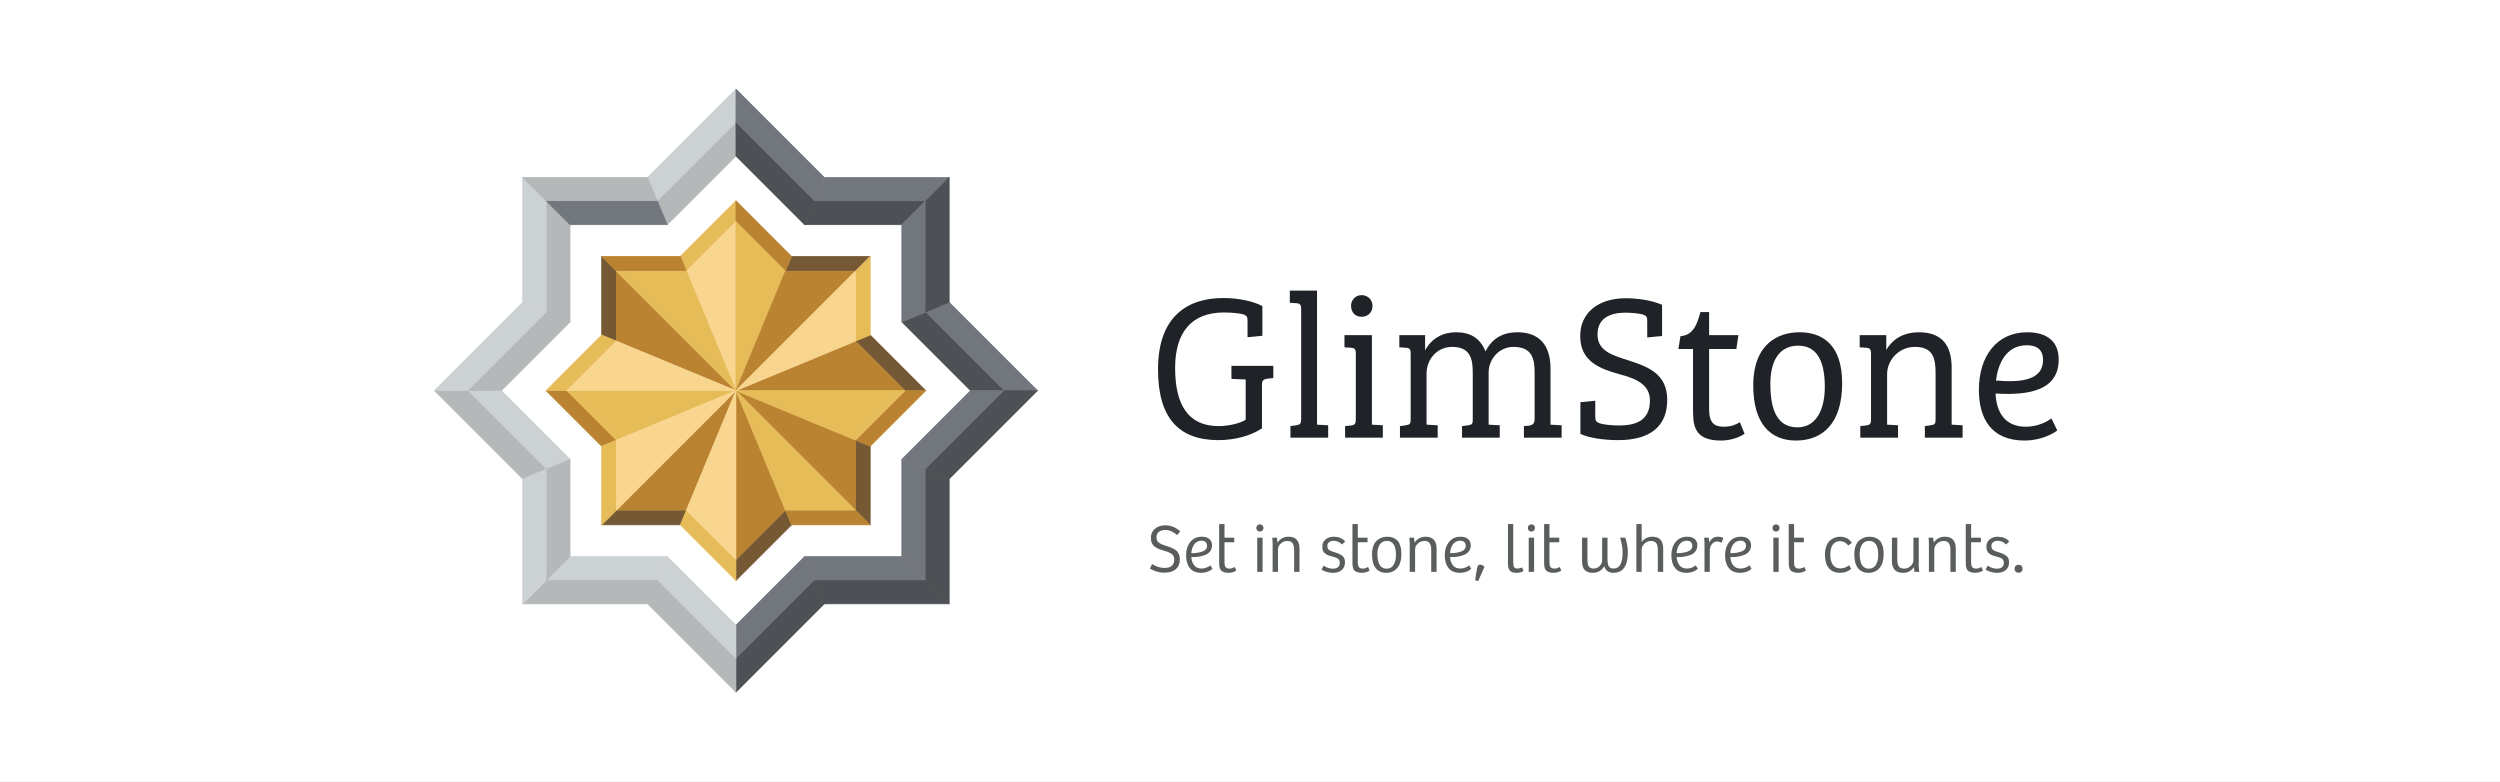
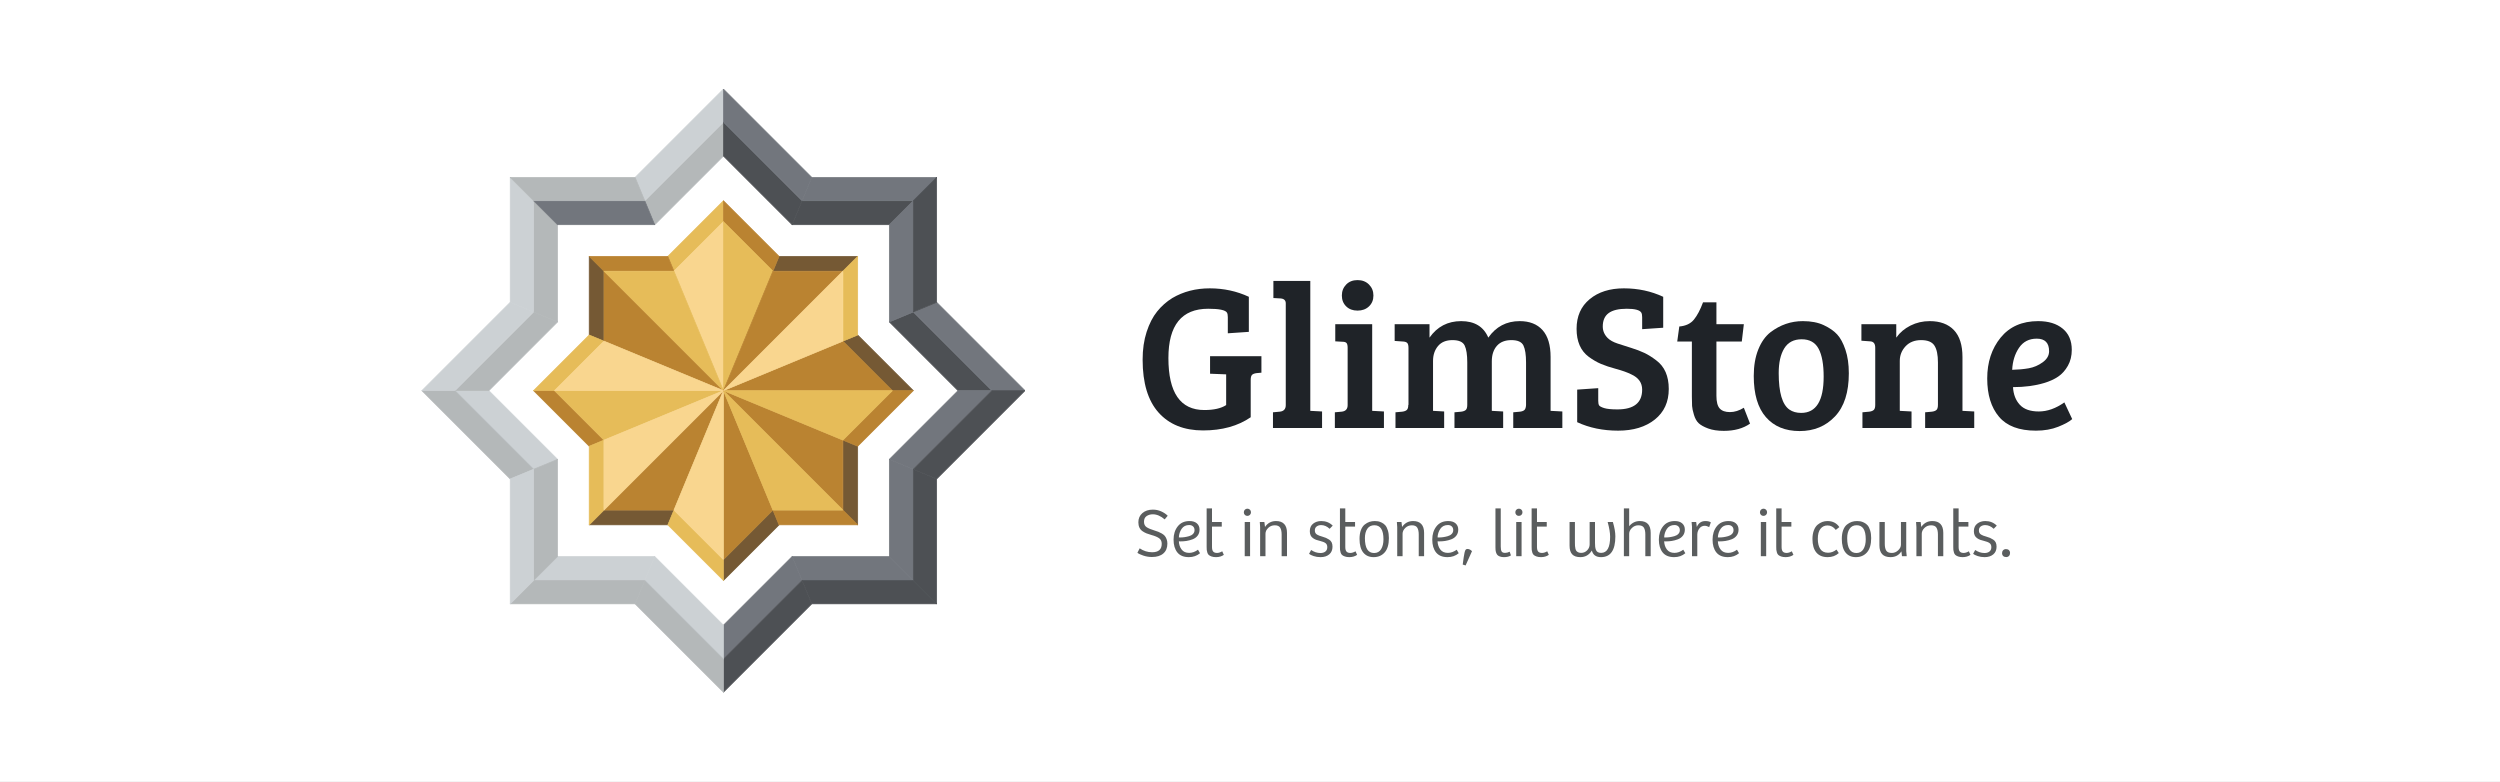
<svg xmlns="http://www.w3.org/2000/svg" width="1600" height="500" viewBox="0 0 1600 500">
  <rect width="1600" height="500" fill="#ffffff" />
-   <svg x="278.0" y="57.0" width="386" height="386" viewBox="0 0 893.33 893.33">
+   <svg x="270.0" y="57.0" width="386" height="386" viewBox="0 0 893.33 893.33">
    <defs>
      <style>
      .cls-1 {
        fill: #b4b8b9; stroke: #b4b8b9; stroke-width: 1px; stroke-linejoin: round;
      }

      .cls-2 {
        fill: #f9d68f; stroke: #f9d68f; stroke-width: 1px; stroke-linejoin: round;
      }

      .cls-3 {
        fill: #4d5054; stroke: #4d5054; stroke-width: 1px; stroke-linejoin: round;
      }

      .cls-4 {
        fill: #72767d; stroke: #72767d; stroke-width: 1px; stroke-linejoin: round;
      }

      .cls-5 {
        fill: #ccd1d4; stroke: #ccd1d4; stroke-width: 1px; stroke-linejoin: round;
      }

      .cls-6 {
        fill: #e6bc59; stroke: #e6bc59; stroke-width: 1px; stroke-linejoin: round;
      }

      .cls-7 {
        fill: #ba8331; stroke: #ba8331; stroke-width: 1px; stroke-linejoin: round;
      }

      .cls-8 {
        fill: #755934; stroke: #755934; stroke-width: 1px; stroke-linejoin: round;
      }
    </style>
    </defs>
    <g id="logo_glimstone_v2">
      <g>
        <polygon class="cls-4" points="563.16 727.9 553.03 738.04 446.67 844.4 446.67 794.14 548.44 692.37 563.16 727.9" />
        <polygon class="cls-5" points="200.96 548.44 165.43 563.16 155.29 553.03 48.94 446.67 99.19 446.67 200.96 548.44" />
        <polygon class="cls-3" points="844.4 446.67 794.14 446.67 692.37 344.89 727.9 330.17 738.04 340.3 844.4 446.67" />
        <polygon class="cls-1" points="446.67 48.94 446.67 99.19 344.89 200.96 330.17 165.43 340.3 155.29 446.67 48.94" />
        <polygon class="cls-3" points="577.49 762.51 446.67 893.33 446.67 844.4 553.03 738.04 563.16 727.9 577.49 762.51" />
        <polygon class="cls-1" points="165.43 563.16 130.83 577.49 0 446.67 48.94 446.67 155.29 553.03 165.43 563.16" />
        <polygon class="cls-4" points="893.33 446.67 844.4 446.67 738.04 340.3 727.9 330.17 762.51 315.84 893.33 446.67" />
        <polygon class="cls-5" points="446.67 0 446.67 48.94 340.3 155.29 330.17 165.43 315.84 130.83 446.67 0" />
        <polygon class="cls-5" points="344.89 692.37 330.17 727.9 165.43 727.9 200.96 692.37 344.89 692.37" />
        <polygon class="cls-4" points="727.9 563.16 727.9 727.9 692.37 692.37 692.37 548.44 727.9 563.16" />
        <polygon class="cls-3" points="727.9 165.43 692.37 200.96 548.44 200.96 563.16 165.43 727.9 165.43" />
        <polygon class="cls-1" points="200.96 200.96 200.96 344.89 165.43 330.17 165.43 165.43 200.96 200.96" />
        <polygon class="cls-1" points="330.17 727.9 315.84 762.51 130.83 762.51 165.43 727.9 330.17 727.9" />
        <polygon class="cls-3" points="762.51 577.49 762.51 762.51 727.9 727.9 727.9 563.16 762.51 577.49" />
        <polygon class="cls-4" points="762.51 130.83 727.9 165.43 563.16 165.43 577.49 130.83 762.51 130.83" />
        <polygon class="cls-5" points="165.43 165.43 165.43 330.17 130.83 315.84 130.83 130.83 165.43 165.43" />
        <polygon class="cls-4" points="727.9 727.9 563.16 727.9 548.44 692.37 692.37 692.37 727.9 727.9" />
        <polygon class="cls-1" points="200.96 548.44 200.96 692.37 165.43 727.9 165.43 563.16 200.96 548.44" />
        <polygon class="cls-4" points="727.9 165.43 727.9 330.17 692.37 344.89 692.37 200.96 727.9 165.43" />
        <polygon class="cls-4" points="344.89 200.96 200.96 200.96 165.43 165.43 330.17 165.43 344.89 200.96" />
        <polygon class="cls-3" points="762.51 762.51 577.49 762.51 563.16 727.9 727.9 727.9 762.51 762.51" />
        <polygon class="cls-5" points="165.43 563.16 165.43 727.9 130.83 762.51 130.83 577.49 165.43 563.16" />
        <polygon class="cls-3" points="762.51 130.83 762.51 315.84 727.9 330.17 727.9 165.43 762.51 130.83" />
        <polygon class="cls-1" points="330.17 165.43 165.43 165.43 130.83 130.83 315.84 130.83 330.17 165.43" />
        <polygon class="cls-5" points="446.67 794.14 446.67 844.4 340.3 738.04 330.17 727.9 344.89 692.37 446.67 794.14" />
        <polygon class="cls-4" points="844.4 446.67 738.04 553.03 727.9 563.16 692.37 548.44 794.14 446.67 844.4 446.67" />
        <polygon class="cls-3" points="563.16 165.43 548.44 200.96 446.67 99.19 446.67 48.94 553.03 155.29 563.16 165.43" />
        <polygon class="cls-1" points="200.96 344.89 99.19 446.67 48.94 446.67 155.29 340.3 165.43 330.17 200.96 344.89" />
        <polygon class="cls-1" points="446.67 844.4 446.67 893.33 315.84 762.51 330.17 727.9 340.3 738.04 446.67 844.4" />
        <polygon class="cls-3" points="893.33 446.67 762.51 577.49 727.9 563.16 738.04 553.03 844.4 446.67 893.33 446.67" />
        <polygon class="cls-4" points="577.49 130.83 563.16 165.43 553.03 155.29 446.67 48.94 446.67 0 577.49 130.83" />
        <polygon class="cls-5" points="165.43 330.17 155.29 340.3 48.94 446.67 0 446.67 130.83 315.84 165.43 330.17" />
      </g>
      <g>
        <polygon class="cls-8" points="623.79 520.04 623.79 623.79 645.54 645.54 645.54 529.04 623.79 520.04" />
        <polygon class="cls-7" points="196.18 446.67 165.43 446.67 247.8 529.03 269.54 520.03 196.18 446.67" />
        <polygon class="cls-6" points="364.3 247.8 373.3 269.54 446.67 196.18 446.67 165.43 364.3 247.8" />
        <polygon class="cls-8" points="247.8 364.29 269.54 373.29 269.54 269.54 247.8 247.8 247.8 364.29" />
        <polygon class="cls-8" points="269.54 623.79 247.8 645.54 364.29 645.54 373.29 623.79 269.54 623.79" />
        <polygon class="cls-8" points="520.03 623.79 446.67 697.16 446.67 727.9 529.03 645.54 520.03 623.79" />
        <polygon class="cls-8" points="645.54 364.3 623.79 373.3 697.16 446.67 727.9 446.67 645.54 364.3" />
        <polygon class="cls-8" points="529.04 247.8 520.04 269.54 623.79 269.54 645.54 247.8 529.04 247.8" />
        <polygon class="cls-7" points="364.3 247.8 247.8 247.8 269.54 269.54 373.3 269.54 364.3 247.8" />
        <polygon class="cls-6" points="247.8 529.03 247.8 645.54 269.54 623.79 269.54 520.03 247.8 529.03" />
        <polygon class="cls-7" points="623.79 623.79 520.03 623.79 529.03 645.54 645.54 645.54 623.79 623.79" />
        <polygon class="cls-7" points="697.16 446.67 623.79 520.03 623.79 520.04 645.54 529.04 645.54 529.03 727.9 446.67 697.16 446.67" />
        <polygon class="cls-6" points="645.54 247.8 623.79 269.54 623.79 373.3 645.54 364.3 645.54 247.8" />
        <polygon class="cls-6" points="373.3 623.79 373.29 623.79 364.29 645.54 364.3 645.54 446.67 727.9 446.67 697.16 373.3 623.79" />
        <polygon class="cls-6" points="247.8 364.29 247.8 364.3 165.43 446.67 196.18 446.67 269.54 373.3 269.54 373.29 247.8 364.29" />
        <polygon class="cls-7" points="529.03 247.8 446.67 165.43 446.67 196.18 520.03 269.54 520.04 269.54 529.04 247.8 529.03 247.8" />
      </g>
      <g>
        <g>
          <polygon class="cls-2" points="446.67 446.67 446.67 196.46 373.38 269.74 446.67 446.67" />
          <polygon class="cls-6" points="446.67 446.67 446.67 196.46 519.95 269.74 446.67 446.67" />
        </g>
        <g>
          <polygon class="cls-7" points="446.67 446.67 269.74 269.74 269.74 373.38 446.67 446.67" />
          <polygon class="cls-6" points="446.67 446.67 269.74 269.74 373.38 269.74 446.67 446.67" />
        </g>
        <g>
          <polygon class="cls-6" points="446.67 446.67 196.46 446.67 269.74 519.95 446.67 446.67" />
          <polygon class="cls-2" points="446.67 446.67 196.46 446.67 269.74 373.38 446.67 446.67" />
        </g>
        <g>
          <polygon class="cls-7" points="446.67 446.67 269.74 623.59 373.38 623.59 446.67 446.67" />
          <polygon class="cls-2" points="446.67 446.67 269.74 623.59 269.74 519.95 446.67 446.67" />
        </g>
        <g>
          <polygon class="cls-7" points="446.67 446.67 446.67 696.87 519.95 623.59 446.67 446.67" />
          <polygon class="cls-2" points="446.67 446.67 446.67 696.87 373.38 623.59 446.67 446.67" />
        </g>
        <g>
          <polygon class="cls-7" points="446.67 446.67 623.59 623.59 623.59 519.95 446.67 446.67" />
          <polygon class="cls-6" points="446.67 446.67 623.59 623.59 519.95 623.59 446.67 446.67" />
        </g>
        <g>
          <polygon class="cls-7" points="446.67 446.67 696.87 446.67 623.59 373.38 446.67 446.67" />
          <polygon class="cls-6" points="446.67 446.67 696.87 446.67 623.59 519.95 446.67 446.67" />
        </g>
        <g>
          <polygon class="cls-7" points="446.67 446.67 623.59 269.74 519.95 269.74 446.67 446.67" />
          <polygon class="cls-2" points="446.67 446.67 623.59 269.74 623.59 373.38 446.67 446.67" />
        </g>
      </g>
    </g>
  </svg>
  <g fill="#1f2328">
-     <g transform="translate(734.00,280.10)">
-       <path d="M49.37-80.12C53.72-80.12 59.40-79.60 61.64-78.94C64.15-78.01 64.42-77.09 64.42-74.58L64.42-64.28L73.92-65.21L73.92-84.22C68.24-87.25 58.87-89.36 48.84-89.36C26-89.36 7.13-77.62 7.13-43.69C7.13-12.94 20.06 1.58 45.80 1.58C55.97 1.58 66.26-1.06 73.66-5.94L73.66-33.92C73.66-36.70 74.71-37.36 77.22-37.75L80.92-38.15L80.92-45.94L54.12-45.94L54.12-37.62L63.23-37.22L63.23-11.48C59.93-9.24 52.40-7.39 45.94-7.39C26.27-7.39 18.08-21.25 18.08-44.62C18.08-66.92 28.12-80.12 49.37-80.12" />
-     </g>
-     <g transform="translate(820.20,280.10)">
-       <path d="M12.54-12.14C12.54-8.84 11.88-8.32 9.37-7.92L5.68-7.39L5.68 0L29.83 0L29.83-7.92L22.70-8.32L22.70-94.12L5.28-94.12L5.28-86.33L9.24-86.06C11.75-85.93 12.54-85.27 12.54-82.24" />
-     </g>
-     <g transform="translate(854.52,280.10)">
-       <path d="M23.50-65.60L5.94-65.60L5.94-57.82L9.90-57.55C12.41-57.42 13.20-56.76 13.20-53.72L13.20-12.14C13.20-8.84 12.67-8.18 10.16-7.79L6.34-7.39L6.34 0L30.49 0L30.49-7.92L23.50-8.32M10.16-84.35C10.16-80.26 12.80-77.35 16.90-77.35C20.99-77.35 23.89-80.26 23.89-84.35C23.89-88.18 20.86-91.21 17.03-91.21C12.94-91.21 10.16-88.18 10.16-84.35" />
-     </g>
-     <g transform="translate(890.29,280.10)">
-       <path d="M21.78-65.60L5.28-65.60L5.28-57.82L9.24-57.55C11.75-57.42 12.54-56.76 12.54-53.72L12.54-11.75C12.54-8.71 11.88-8.32 9.37-7.92L5.68-7.39L5.68 0L29.83 0L29.83-7.92L22.70-8.32L22.70-41.05C22.70-50.03 29.30-58.08 39.07-58.08C50.95-58.08 52.27-50.03 52.27-41.58L52.27-11.62C52.27-8.84 51.88-8.32 49.37-7.92L45.41-7.39L45.41 0L69.56 0L69.56-7.92L62.44-8.32L62.44-41.71C62.44-50.29 69.17-58.08 78.28-58.08C89.89-58.08 91.87-51.08 91.87-41.71L91.87-12.14C91.87-8.84 90.55-8.05 88.04-7.66L85.01-7.39L85.01 0L109.16 0L109.16-7.92L102.04-8.32L102.04-44.22C102.04-59.40 94.64-67.45 80.92-67.45C72.07-67.45 64.81-64.02 60.46-55.18C56.89-64.02 50.42-67.45 41.58-67.45C33.53-67.45 26-63.89 21.78-55.84" />
-     </g>
-     <g transform="translate(1004.07,280.10)">
-       <path d="M31.55 1.58C52.54 1.58 62.96-7.66 62.96-24.16C62.96-40.92 50.56-45.41 38.41-49.37C27.06-52.93 18.35-55.70 18.35-66.13C18.35-77.22 27.59-79.99 36.17-79.99C39.73-79.99 45.41-79.46 47.39-78.80C49.90-77.88 50.16-76.96 50.16-74.45L50.16-64.15L59.66-65.08L59.66-85.01C52.54-88.18 42.90-89.23 36.43-89.23C18.61-89.23 7.26-79.73 7.26-65.08C7.26-48.84 19.54-44.22 32.21-40.66C42.77-37.88 51.88-34.19 51.88-23.76C51.88-10.69 42.50-7.79 32.08-7.79C27.85-7.79 21.91-8.32 19.67-9.24C17.16-10.16 16.90-11.09 16.90-13.60L16.90-23.63L7.39-22.70L7.39-2.38C13.20 0.26 22.44 1.58 31.55 1.58" />
-     </g>
-     <g transform="translate(1071.66,280.10)">
-       <path d="M22.18-56.76L39.60-56.76L40.92-65.60L22.18-65.60L22.18-80.39L16.63-80.39C14.52-72.86 12.28-65.60 3.83-64.94L2.51-56.76L11.88-56.76L11.88-17.95C11.88-8.32 12.28 1.85 29.70 1.85C35.38 1.85 41.05 0.13 44.88-2.51L41.84-9.90C39.60-8.45 36.30-7 31.68-7C25.48-7 22.18-9.37 22.18-18.22" />
-     </g>
-     <g transform="translate(1116.27,280.10)">
-       <path d="M34.06-6.60C19.01-6.60 16.76-22.04 16.76-34.58C16.76-48.31 21.91-58.87 34.58-58.87C47.39-58.87 51.61-47.65 51.61-32.47C51.61-18.74 46.60-6.60 34.06-6.60M5.81-33.26C5.81-9.50 16.37 1.85 33.13 1.85C50.03 1.85 62.70-8.98 62.70-34.72C62.70-64.55 44.48-67.45 35.38-67.45C22.31-67.45 5.81-60.59 5.81-33.26" />
-     </g>
-     <g transform="translate(1184.91,280.10)">
-       <path d="M22.31-65.60L5.28-65.60L5.28-57.82L9.24-57.55C11.75-57.42 12.54-56.76 12.54-53.72L12.54-11.48C12.54-8.84 11.88-8.18 9.37-7.79L5.68-7.39L5.68 0L29.83 0L29.83-7.92L22.84-8.32L22.84-40.79C22.84-49.24 29.96-58.08 40.66-58.08C51.74-58.08 53.86-51.48 53.86-41.58L53.86-11.62C53.86-8.84 53.33-8.32 50.82-7.92L46.99-7.39L46.99 0L71.15 0L71.15-7.92L64.15-8.32L64.15-44.75C64.15-59.93 57.16-67.45 43.16-67.45C34.58-67.45 26.93-64.15 22.31-56.10" />
-     </g>
-     <g transform="translate(1260.68,280.10)">
-       <path d="M56.89-50.03C56.89-61.51 49.50-67.45 36.70-67.45C17.03-67.45 5.81-51.88 5.81-30.62C5.81-12.54 13.46 1.85 35.11 1.85C44.88 1.85 52.80-2.11 55.97-4.62L52.27-12.28C49.76-10.56 44.09-7 35.77-7C21.91-7 16.90-17.16 16.50-28.25C39.34-26.80 56.89-31.02 56.89-50.03M46.86-49.63C46.86-36.96 33.13-35.11 16.76-36.56C17.82-46.20 22.70-59.14 36.43-59.14C42.77-59.14 46.86-56.50 46.86-49.63" />
+     <g transform="translate(726.00,273.90)">
+       <path d="M74.45-30.76L74.45-6.86Q62.17 1.58 43.96 1.58Q25.74 1.58 15.51-9.83Q5.28-21.25 5.28-43.69Q5.28-53.59 7.85-61.51Q10.43-69.43 14.59-74.58Q18.74-79.73 24.29-83.16Q34.85-89.36 48.25-89.36Q61.64-89.36 73.26-83.95L73.26-61.51L59.80-60.59L59.80-70.88Q59.80-72.86 59.27-73.79Q57.82-76.30 47.26-76.30Q21.78-76.30 21.78-44.75Q21.78-11.48 44.75-11.48Q53.86-11.48 58.74-14.65L58.74-34.32L58.61-34.32L48.44-34.72L48.44-45.94L81.31-45.94L81.31-35.38L78.28-35.11Q76.16-34.85 75.31-33.99Q74.45-33.13 74.45-30.76" />
+     </g>
+     <g transform="translate(810.61,273.90)">
+       <path d="M4.36-94.12L27.98-94.12L27.98-10.96L35.51-10.56L35.51 0L4.09 0L4.09-10.03L8.45-10.43Q12.28-10.82 12.28-14.65L12.28-79.73Q12.28-82.63 8.98-82.90L4.36-83.16" />
+     </g>
+     <g transform="translate(849.95,273.90)">
+       <path d="M4.62-66.40L28.25-66.40L28.25-10.96L35.77-10.56L35.77 0L4.36 0L4.36-10.03L8.71-10.43Q12.54-10.82 12.54-14.65L12.54-51.35Q12.54-53.59 11.81-54.38Q11.09-55.18 9.24-55.18L4.62-55.44L4.62-66.40M11.62-77.81Q8.84-80.52 8.84-84.74Q8.84-88.97 11.62-91.81Q14.39-94.64 18.88-94.64Q23.36-94.64 26.20-91.81Q29.04-88.97 29.04-84.74Q29.04-80.52 26.20-77.81Q23.36-75.11 18.88-75.11Q14.39-75.11 11.62-77.81" />
+     </g>
+     <g transform="translate(889.02,273.90)">
+       <path d="M9.11-55.31L3.56-55.70L3.56-66.40L25.87-66.40L25.87-57.82Q33.26-68.38 46.13-68.38Q59-68.38 63.49-57.82Q70.88-68.38 83.56-68.38Q93.06-68.38 98.21-62.63Q103.36-56.89 103.36-45.41L103.36-10.96L110.88-10.56L110.88 0L79.46 0L79.46-10.03L83.82-10.43Q85.80-10.69 86.66-11.55Q87.52-12.41 87.65-14.65L87.65-41.98Q87.65-49.24 86-52.73Q84.35-56.23 78.28-56.23Q72.20-56.23 68.97-52.54Q65.74-48.84 65.74-42.64L65.74-10.96L73-10.56L73 0L41.84 0L41.84-10.03L46.20-10.43Q48.18-10.69 49.10-11.55Q50.03-12.41 50.03-14.78L50.03-41.98Q50.03-49.24 48.38-52.73Q46.73-56.23 40.59-56.23Q34.45-56.23 31.28-52.40Q28.12-48.58 28.12-42.90L28.12-10.96L35.24-10.56L35.24 0L4.09 0L4.09-10.03L8.45-10.43Q10.43-10.69 11.35-11.55Q12.28-12.41 12.28-14.78L12.41-14.78L12.41-51.22Q12.41-53.46 11.68-54.32Q10.96-55.18 9.11-55.31" />
+     </g>
+     <g transform="translate(1003.33,273.90)">
+       <path d="M31.81-11.88Q47.65-11.88 47.65-24.55Q47.65-31.15 40.66-34.32Q36.96-36.17 31.09-37.75Q25.21-39.34 21.32-40.99Q17.42-42.64 13.46-45.54Q5.68-51.35 5.68-63.43Q5.68-75.50 14.06-82.43Q22.44-89.36 35.97-89.36Q49.50-89.36 61.12-83.95L61.12-64.15L47.65-63.23L47.65-70.88Q47.65-72.86 47.12-73.79Q45.67-76.30 37.82-76.30Q29.96-76.30 26.20-73.52Q22.44-70.75 22.44-64.94Q22.44-60.72 25.61-57.55Q27.72-55.44 31.88-54.05Q36.04-52.67 40.72-51.22Q45.41-49.76 49.04-48.05Q52.67-46.33 56.63-43.30Q64.68-37.36 64.68-24.95Q64.68-12.54 55.77-5.41Q46.86 1.72 32.27 1.72Q17.69 1.72 6.07-3.70L6.07-24.55L19.54-25.48L19.54-17.42Q19.54-15.44 20.06-14.52Q20.59-13.60 23.30-12.74Q26-11.88 31.81-11.88" />
+     </g>
+     <g transform="translate(1070.92,273.90)">
+       <path d="M19.01-80.39L27.59-80.39L27.59-66.40L45.14-66.40L43.82-55.31L27.59-55.31L27.59-20.59Q27.59-14.78 29.70-12.47Q31.81-10.16 36.23-10.16Q40.66-10.16 45.14-12.94L49.10-2.77Q42.50 1.85 32.34 1.85Q26.40 1.85 22.31 0.33Q18.22-1.19 16.24-3.04Q14.26-4.88 13.20-8.45Q12.14-12.01 12.01-14.06Q11.88-16.10 11.88-20.06L11.88-55.31L2.51-55.31L3.83-64.94Q10.03-65.47 13.20-69.37Q16.37-73.26 19.01-80.39" />
+     </g>
+     <g transform="translate(1118.04,273.90)">
+       <path d="M34.72-9.64Q49.10-9.64 49.10-32.87Q49.10-44.62 45.87-50.69Q42.64-56.76 35.05-56.76Q27.46-56.76 23.89-50.95Q20.33-45.14 20.33-35.11Q20.33-16.50 27.19-11.75Q30.23-9.64 34.72-9.64M4.36-33.26Q4.36-43.03 7.26-50.23Q10.16-57.42 15.05-61.25Q24.42-68.38 35.77-68.38Q43.69-68.38 49.17-65.80Q54.65-63.23 57.75-59.86Q60.85-56.50 63.03-50.09Q65.21-43.69 65.21-34.98Q65.21-16.76 56.36-7.39Q47.52 1.98 33.73 1.98Q19.93 1.98 12.14-6.93Q4.36-15.84 4.36-33.26" />
+     </g>
+     <g transform="translate(1187.74,273.90)">
+       <path d="M9.11-55.44L3.56-55.84L3.56-66.40L25.87-66.40L25.87-57.82Q29.30-62.70 34.98-65.54Q40.66-68.38 47.26-68.38Q57.29-68.38 62.77-62.63Q68.24-56.89 68.24-45.41L68.24-10.96L75.77-10.56L75.77 0L44.35 0L44.35-10.03L48.71-10.43Q50.69-10.69 51.61-11.55Q52.54-12.41 52.54-14.78L52.54-41.98Q52.54-49.24 50.29-52.73Q48.05-56.23 41.78-56.23Q35.51-56.23 31.81-52.27Q28.12-48.31 28.12-42.90L28.12-10.96L35.64-10.56L35.64 0L4.22 0L4.22-10.03L8.58-10.43Q10.56-10.69 11.48-11.55Q12.41-12.41 12.41-14.78L12.41-51.35Q12.41-55.31 9.11-55.44" />
+     </g>
+     <g transform="translate(1266.94,273.90)">
+       <path d="M37.49-68.38Q47.39-68.38 53.20-63.56Q59-58.74 59-50.03Q59-44.22 56.50-39.80Q53.99-35.38 50.29-32.87Q46.60-30.36 41.32-28.78Q32.47-26.14 21.38-26.14Q21.78-19.14 25.74-14.85Q29.70-10.56 37.88-10.56Q46.07-10.56 54.25-16.37L59.27-5.68Q56.63-3.30 50.36-0.79Q44.09 1.72 36.04 1.72Q19.93 1.72 12.41-7.19Q4.88-16.10 4.88-31.68Q4.88-47.26 13.46-57.82Q22.04-68.38 37.49-68.38M31.48-38.21Q36.30-39.07 40.39-42.04Q44.48-45.01 44.48-49.10Q44.48-57.16 36.56-57.16Q29.17-57.16 25.21-51.28Q21.25-45.41 20.86-37.22Q26.66-37.36 31.48-38.21" />
    </g>
  </g>
  <g fill="#5a5d5e">
-     <g transform="translate(734.00,365.98)">
+     <g transform="translate(726.00,355.95)">
      <path d="M1.94-2.16L3.39-5.02Q7.08-2.51 11.35-2.51Q17.51-2.51 17.51-7.92Q17.51-10.30 15.84-11.48Q14.17-12.67 10.91-13.55Q9.02-14.08 7.77-14.59Q6.51-15.09 5.19-15.99Q3.87-16.90 3.21-18.33Q2.55-19.76 2.55-21.69Q2.55-25.34 5.13-27.57Q7.70-29.79 11.84-29.79Q14.65-29.79 17.16-28.67Q19.67-27.54 21.34-25.87L19.40-23.54Q15.62-26.80 11.79-26.80Q9.55-26.80 7.85-25.67Q6.16-24.55 6.16-22.04Q6.16-19.71 7.79-18.59Q9.42-17.47 12.94-16.41Q14.43-15.93 15.38-15.58Q16.32-15.22 17.53-14.52Q18.74-13.82 19.43-13.02Q20.11-12.23 20.61-10.93Q21.12-9.64 21.12-8.05Q21.12-3.96 18.52-1.72Q15.93 0.53 11.26 0.53Q8.40 0.53 5.72-0.37Q3.04-1.28 1.94-2.16" />
    </g>
-     <g transform="translate(756.97,365.98)">
-       <path d="M12.32-22.48Q15.36-22.48 17.05-20.99Q18.74-19.49 18.74-17.03Q18.74-14.74 17.51-13.13Q16.28-11.53 14.26-10.78Q12.23-10.03 10.41-9.75Q8.58-9.46 6.64-9.46Q6.42-9.46 6.05-9.48Q5.68-9.50 5.50-9.50Q5.63-6.42 7.26-4.27Q8.89-2.11 12.10-2.11Q15-2.11 17.73-4.14L19.05-1.89Q16.06 0.62 11.88 0.62Q6.95 0.62 4.53-2.40Q2.11-5.41 2.11-10.60Q2.11-15.71 4.80-19.10Q7.48-22.48 12.32-22.48M15.53-16.63Q15.53-18.17 14.59-19.05Q13.64-19.93 12.14-19.93Q8.93-19.93 7.28-17.51Q5.63-15.09 5.50-12.01Q5.63-12.01 5.92-11.99Q6.20-11.97 6.38-11.97Q7.74-11.97 9.11-12.17Q10.47-12.36 12.03-12.80Q13.60-13.24 14.56-14.23Q15.53-15.22 15.53-16.63" />
-     </g>
-     <g transform="translate(776.99,365.98)">
-       <path d="M3.26-5.98L3.26-30.58L6.69-30.58L6.69-21.87L12.94-21.87L12.94-18.92L6.69-18.92L6.69-5.90Q6.69-3.78 7.48-2.93Q8.27-2.07 9.90-2.07Q11.44-2.07 13.24-3.12L14.26-0.84Q12.14 0.62 9.28 0.62Q7.61 0.62 6.42 0.20Q5.24-0.22 4.62-0.77Q4-1.32 3.70-2.31Q3.39-3.30 3.32-4.03Q3.26-4.75 3.26-5.98" />
-     </g>
-     <g transform="translate(791.64,365.98)">
-       <path d="" />
-     </g>
-     <g transform="translate(801.32,365.98)">
+     <g transform="translate(748.97,355.95)">
+       <path d="M12.32-22.48Q15.36-22.48 17.05-20.99Q18.74-19.49 18.74-17.03Q18.74-14.74 17.51-13.13Q16.28-11.53 14.26-10.78Q12.23-10.03 10.41-9.75Q8.58-9.46 6.64-9.46Q6.42-9.46 6.05-9.48Q5.68-9.50 5.50-9.50Q5.63-6.42 7.26-4.27Q8.89-2.11 12.10-2.11Q15-2.11 17.73-4.14L19.05-1.89Q16.06 0.62 11.88 0.62Q6.95 0.62 4.53-2.40Q2.11-5.41 2.11-10.60Q2.11-15.71 4.80-19.10Q7.48-22.48 12.32-22.48M15.53-16.63Q15.53-18.17 14.59-19.05Q13.64-19.93 12.14-19.93Q8.93-19.93 7.28-17.51Q5.63-15.09 5.50-12.01Q5.63-12.01 5.92-11.99Q6.20-11.97 6.38-11.97Q7.74-11.97 9.11-12.17Q10.47-12.36 12.03-12.80Q13.60-13.24 14.56-14.23Q15.53-15.22 15.53-16.63" />
+     </g>
+     <g transform="translate(768.99,355.95)">
+       <path d="M3.26-5.98L3.26-30.58L6.69-30.58L6.69-21.87L12.94-21.87L12.94-18.92L6.69-18.92L6.69-5.90Q6.69-3.78 7.48-2.93Q8.27-2.07 9.90-2.07Q11.44-2.07 13.24-3.12L14.26-0.84Q12.14 0.62 9.28 0.62Q7.61 0.62 6.42 0.20Q5.24-0.22 4.62-0.77Q4-1.32 3.70-2.31Q3.39-3.30 3.32-4.03Q3.26-4.75 3.26-5.98" />
+     </g>
+     <g transform="translate(783.64,355.95)">
+       <path d="" />
+     </g>
+     <g transform="translate(793.32,355.95)">
      <path d="M6.73-21.87L6.73 0L3.30 0L3.30-21.87L6.73-21.87M2.73-28.12Q2.73-29.08 3.39-29.74Q4.05-30.40 5.02-30.40Q5.98-30.40 6.64-29.74Q7.30-29.08 7.30-28.12Q7.30-27.10 6.64-26.44Q5.98-25.78 4.97-25.78Q4-25.78 3.37-26.44Q2.73-27.10 2.73-28.12" />
    </g>
-     <g transform="translate(811.22,365.98)">
+     <g transform="translate(803.22,355.95)">
      <path d="M6.69-14.34L6.69 0L3.26 0L3.26-18.57L3.04-21.87L5.98-21.87L6.38-18.70Q8.93-22.48 13.46-22.48Q16.90-22.48 18.68-20.57Q20.46-18.66 20.46-14.92L20.46 0L17.03 0L17.03-13.86Q17.03-16.68 16.10-18.22Q15.18-19.76 12.63-19.76Q10.16-19.76 8.43-18.08Q6.69-16.41 6.69-14.34" />
    </g>
-     <g transform="translate(834.80,365.98)">
-       <path d="" />
-     </g>
-     <g transform="translate(844.48,365.98)">
+     <g transform="translate(826.80,355.95)">
+       <path d="" />
+     </g>
+     <g transform="translate(836.48,355.95)">
      <path d="M1.32-1.50L2.64-3.96Q5.46-2.02 8.62-2.02Q10.56-2.02 11.77-2.97Q12.98-3.92 12.98-5.76Q12.98-7.52 11.84-8.36Q10.69-9.20 8.45-9.72Q6.91-10.08 5.90-10.45Q4.88-10.82 3.85-11.53Q2.82-12.23 2.31-13.33Q1.80-14.43 1.80-16.02Q1.80-19.14 3.94-20.81Q6.07-22.48 9.15-22.48Q13.51-22.48 16.46-19.54L14.48-17.51Q11.97-19.89 9.02-19.89Q7.39-19.89 6.20-19.03Q5.02-18.17 5.02-16.50Q5.02-15.58 5.35-14.92Q5.68-14.26 6.47-13.79Q7.26-13.33 7.83-13.13Q8.40-12.94 9.68-12.54Q11.31-12.06 12.14-11.70Q12.98-11.35 14.12-10.63Q15.27-9.90 15.80-8.78Q16.32-7.66 16.32-6.07Q16.32-2.90 14.21-1.14Q12.10 0.62 8.67 0.62Q6.25 0.62 4.22-0.07Q2.20-0.75 1.32-1.50" />
    </g>
-     <g transform="translate(862.30,365.98)">
-       <path d="M3.26-5.98L3.26-30.58L6.69-30.58L6.69-21.87L12.94-21.87L12.94-18.92L6.69-18.92L6.69-5.90Q6.69-3.78 7.48-2.93Q8.27-2.07 9.90-2.07Q11.44-2.07 13.24-3.12L14.26-0.84Q12.14 0.62 9.28 0.62Q7.61 0.62 6.42 0.20Q5.24-0.22 4.62-0.77Q4-1.32 3.70-2.31Q3.39-3.30 3.32-4.03Q3.26-4.75 3.26-5.98" />
-     </g>
-     <g transform="translate(876.08,365.98)">
+     <g transform="translate(854.30,355.95)">
+       <path d="M3.26-5.98L3.26-30.58L6.69-30.58L6.69-21.87L12.94-21.87L12.94-18.92L6.69-18.92L6.69-5.90Q6.69-3.78 7.48-2.93Q8.27-2.07 9.90-2.07Q11.44-2.07 13.24-3.12L14.26-0.84Q12.14 0.62 9.28 0.62Q7.61 0.62 6.42 0.20Q5.24-0.22 4.62-0.77Q4-1.32 3.70-2.31Q3.39-3.30 3.32-4.03Q3.26-4.75 3.26-5.98" />
+     </g>
+     <g transform="translate(868.08,355.95)">
      <path d="M11.35-2.02Q14.34-2.02 15.84-4.49Q17.34-6.95 17.34-10.82Q17.34-19.80 11.53-19.80Q8.54-19.80 7-17.53Q5.46-15.27 5.46-11.53Q5.46-2.02 11.35-2.02M2.02-11.09Q2.02-14.34 2.90-16.68Q3.78-19.01 5.30-20.22Q6.82-21.43 8.40-21.96Q9.99-22.48 11.79-22.48Q12.89-22.48 13.90-22.31Q14.92-22.13 16.26-21.47Q17.60-20.81 18.55-19.71Q19.49-18.61 20.15-16.50Q20.81-14.39 20.81-11.57Q20.81-5.46 18.13-2.42Q15.44 0.62 11.04 0.62Q6.78 0.62 4.40-2.33Q2.02-5.28 2.02-11.09" />
    </g>
-     <g transform="translate(898.96,365.98)">
+     <g transform="translate(890.96,355.95)">
      <path d="M6.69-14.34L6.69 0L3.26 0L3.26-18.57L3.04-21.87L5.98-21.87L6.38-18.70Q8.93-22.48 13.46-22.48Q16.90-22.48 18.68-20.57Q20.46-18.66 20.46-14.92L20.46 0L17.03 0L17.03-13.86Q17.03-16.68 16.10-18.22Q15.18-19.76 12.63-19.76Q10.16-19.76 8.43-18.08Q6.69-16.41 6.69-14.34" />
    </g>
-     <g transform="translate(922.54,365.98)">
-       <path d="M12.32-22.48Q15.36-22.48 17.05-20.99Q18.74-19.49 18.74-17.03Q18.74-14.74 17.51-13.13Q16.28-11.53 14.26-10.78Q12.23-10.03 10.41-9.75Q8.58-9.46 6.64-9.46Q6.42-9.46 6.05-9.48Q5.68-9.50 5.50-9.50Q5.63-6.42 7.26-4.27Q8.89-2.11 12.10-2.11Q15-2.11 17.73-4.14L19.05-1.89Q16.06 0.62 11.88 0.62Q6.95 0.62 4.53-2.40Q2.11-5.41 2.11-10.60Q2.11-15.71 4.80-19.10Q7.48-22.48 12.32-22.48M15.53-16.63Q15.53-18.17 14.59-19.05Q13.64-19.93 12.14-19.93Q8.93-19.93 7.28-17.51Q5.63-15.09 5.50-12.01Q5.63-12.01 5.92-11.99Q6.20-11.97 6.38-11.97Q7.74-11.97 9.11-12.17Q10.47-12.36 12.03-12.80Q13.60-13.24 14.56-14.23Q15.53-15.22 15.53-16.63" />
-     </g>
-     <g transform="translate(942.56,365.98)">
+     <g transform="translate(914.54,355.95)">
+       <path d="M12.32-22.48Q15.36-22.48 17.05-20.99Q18.74-19.49 18.74-17.03Q18.74-14.74 17.51-13.13Q16.28-11.53 14.26-10.78Q12.23-10.03 10.41-9.75Q8.58-9.46 6.64-9.46Q6.42-9.46 6.05-9.48Q5.68-9.50 5.50-9.50Q5.63-6.42 7.26-4.27Q8.89-2.11 12.10-2.11Q15-2.11 17.73-4.14L19.05-1.89Q16.06 0.62 11.88 0.62Q6.95 0.62 4.53-2.40Q2.11-5.41 2.11-10.60Q2.11-15.71 4.80-19.10Q7.48-22.48 12.32-22.48M15.53-16.63Q15.53-18.17 14.59-19.05Q13.64-19.93 12.14-19.93Q8.93-19.93 7.28-17.51Q5.63-15.09 5.50-12.01Q5.63-12.01 5.92-11.99Q6.20-11.97 6.38-11.97Q7.74-11.97 9.11-12.17Q10.47-12.36 12.03-12.80Q13.60-13.24 14.56-14.23Q15.53-15.22 15.53-16.63" />
+     </g>
+     <g transform="translate(934.56,355.95)">
      <path d="M7.52-3.21L3.43 5.94L1.58 5.37Q2.24 0 2.77-2.33Q3.04-3.56 3.43-4.09Q3.83-4.62 4.58-4.62Q6.12-4.62 7.52-3.21" />
    </g>
-     <g transform="translate(952.11,365.98)">
-       <path d="" />
-     </g>
-     <g transform="translate(961.79,365.98)">
+     <g transform="translate(944.11,355.95)">
+       <path d="" />
+     </g>
+     <g transform="translate(953.79,355.95)">
      <path d="M3.30-5.68L3.30-30.58L6.69-30.58L6.69-6.16Q6.69-3.92 7.26-3.01Q7.83-2.11 9.46-2.11Q10.91-2.11 12.41-2.86L13.20-0.48Q11.53 0.62 8.71 0.62Q7.22 0.62 6.16 0.22Q5.10-0.18 4.58-0.73Q4.05-1.28 3.74-2.22Q3.43-3.17 3.37-3.89Q3.30-4.62 3.30-5.68" />
    </g>
-     <g transform="translate(975.08,365.98)">
+     <g transform="translate(967.08,355.95)">
      <path d="M6.73-21.87L6.73 0L3.30 0L3.30-21.87L6.73-21.87M2.73-28.12Q2.73-29.08 3.39-29.74Q4.05-30.40 5.02-30.40Q5.98-30.40 6.64-29.74Q7.30-29.08 7.30-28.12Q7.30-27.10 6.64-26.44Q5.98-25.78 4.97-25.78Q4-25.78 3.37-26.44Q2.73-27.10 2.73-28.12" />
    </g>
-     <g transform="translate(984.98,365.98)">
-       <path d="M3.26-5.98L3.26-30.58L6.69-30.58L6.69-21.87L12.94-21.87L12.94-18.92L6.69-18.92L6.69-5.90Q6.69-3.78 7.48-2.93Q8.27-2.07 9.90-2.07Q11.44-2.07 13.24-3.12L14.26-0.84Q12.14 0.62 9.28 0.62Q7.61 0.62 6.42 0.20Q5.24-0.22 4.62-0.77Q4-1.32 3.70-2.31Q3.39-3.30 3.32-4.03Q3.26-4.75 3.26-5.98" />
-     </g>
-     <g transform="translate(999.63,365.98)">
-       <path d="" />
-     </g>
-     <g transform="translate(1009.31,365.98)">
+     <g transform="translate(976.98,355.95)">
+       <path d="M3.26-5.98L3.26-30.58L6.69-30.58L6.69-21.87L12.94-21.87L12.94-18.92L6.69-18.92L6.69-5.90Q6.69-3.78 7.48-2.93Q8.27-2.07 9.90-2.07Q11.44-2.07 13.24-3.12L14.26-0.84Q12.14 0.62 9.28 0.62Q7.61 0.62 6.42 0.20Q5.24-0.22 4.62-0.77Q4-1.32 3.70-2.31Q3.39-3.30 3.32-4.03Q3.26-4.75 3.26-5.98" />
+     </g>
+     <g transform="translate(991.63,355.95)">
+       <path d="" />
+     </g>
+     <g transform="translate(1001.31,355.95)">
      <path d="M27.59-21.87L30.93-21.87Q32.52-16.50 32.52-12.67Q32.52 0.62 23.32 0.62Q18.57 0.62 17.47-3.61Q14.87 0.62 10.12 0.62Q6.56 0.62 4.88-1.19Q3.21-2.99 3.21-6.78L3.21-21.87L6.64-21.87L6.64-8.58Q6.64-7.30 6.69-6.56Q6.73-5.81 6.95-4.84Q7.17-3.87 7.57-3.37Q7.96-2.86 8.73-2.49Q9.50-2.11 10.65-2.11Q12.89-2.11 14.48-3.74Q16.06-5.37 16.06-7.52L16.06-21.87L19.49-21.87L19.49-8.45Q19.49-6.95 19.60-6.03Q19.71-5.10 20.06-4.09Q20.42-3.08 21.25-2.60Q22.09-2.11 23.41-2.11Q29.17-2.11 29.17-12.50Q29.17-16.10 27.59-21.87" />
    </g>
-     <g transform="translate(1044.07,365.98)">
+     <g transform="translate(1036.07,355.95)">
      <path d="M6.60-14.34L6.60 0L3.21 0L3.21-30.58L6.60-30.58L6.60-19.18Q9.33-22.48 13.38-22.48Q20.37-22.48 20.37-14.92L20.37 0L16.94 0L16.94-13.99Q16.94-16.72 16.02-18.24Q15.09-19.76 12.45-19.76Q10.12-19.76 8.36-18.06Q6.60-16.37 6.60-14.34" />
    </g>
-     <g transform="translate(1067.56,365.98)">
-       <path d="M12.32-22.48Q15.36-22.48 17.05-20.99Q18.74-19.49 18.74-17.03Q18.74-14.74 17.51-13.13Q16.28-11.53 14.26-10.78Q12.23-10.03 10.41-9.75Q8.58-9.46 6.64-9.46Q6.42-9.46 6.05-9.48Q5.68-9.50 5.50-9.50Q5.63-6.42 7.26-4.27Q8.89-2.11 12.10-2.11Q15-2.11 17.73-4.14L19.05-1.89Q16.06 0.62 11.88 0.62Q6.95 0.62 4.53-2.40Q2.11-5.41 2.11-10.60Q2.11-15.71 4.80-19.10Q7.48-22.48 12.32-22.48M15.53-16.63Q15.53-18.17 14.59-19.05Q13.64-19.93 12.14-19.93Q8.93-19.93 7.28-17.51Q5.63-15.09 5.50-12.01Q5.63-12.01 5.92-11.99Q6.20-11.97 6.38-11.97Q7.74-11.97 9.11-12.17Q10.47-12.36 12.03-12.80Q13.60-13.24 14.56-14.23Q15.53-15.22 15.53-16.63" />
-     </g>
-     <g transform="translate(1087.58,365.98)">
+     <g transform="translate(1059.56,355.95)">
+       <path d="M12.32-22.48Q15.36-22.48 17.05-20.99Q18.74-19.49 18.74-17.03Q18.74-14.74 17.51-13.13Q16.28-11.53 14.26-10.78Q12.23-10.03 10.41-9.75Q8.58-9.46 6.64-9.46Q6.42-9.46 6.05-9.48Q5.68-9.50 5.50-9.50Q5.63-6.42 7.26-4.27Q8.89-2.11 12.10-2.11Q15-2.11 17.73-4.14L19.05-1.89Q16.06 0.62 11.88 0.62Q6.95 0.62 4.53-2.40Q2.11-5.41 2.11-10.60Q2.11-15.71 4.80-19.10Q7.48-22.48 12.32-22.48M15.53-16.63Q15.53-18.17 14.59-19.05Q13.64-19.93 12.14-19.93Q8.93-19.93 7.28-17.51Q5.63-15.09 5.50-12.01Q5.63-12.01 5.92-11.99Q6.20-11.97 6.38-11.97Q7.74-11.97 9.11-12.17Q10.47-12.36 12.03-12.80Q13.60-13.24 14.56-14.23Q15.53-15.22 15.53-16.63" />
+     </g>
+     <g transform="translate(1079.58,355.95)">
      <path d="M6.69-13.95L6.69 0L3.30 0L3.30-18.88L3.04-21.87L5.98-21.87L6.38-18.70Q8.01-22.48 11.88-22.48Q14.04-22.48 15.36-21.65L14.30-18.61Q12.72-19.45 11.44-19.45Q9.42-19.45 8.10-17.84Q6.78-16.24 6.69-13.95" />
    </g>
-     <g transform="translate(1101.93,365.98)">
-       <path d="M12.32-22.48Q15.36-22.48 17.05-20.99Q18.74-19.49 18.74-17.03Q18.74-14.74 17.51-13.13Q16.28-11.53 14.26-10.78Q12.23-10.03 10.41-9.75Q8.58-9.46 6.64-9.46Q6.42-9.46 6.05-9.48Q5.68-9.50 5.50-9.50Q5.63-6.42 7.26-4.27Q8.89-2.11 12.10-2.11Q15-2.11 17.73-4.14L19.05-1.89Q16.06 0.62 11.88 0.62Q6.95 0.62 4.53-2.40Q2.11-5.41 2.11-10.60Q2.11-15.71 4.80-19.10Q7.48-22.48 12.32-22.48M15.53-16.63Q15.53-18.17 14.59-19.05Q13.64-19.93 12.14-19.93Q8.93-19.93 7.28-17.51Q5.63-15.09 5.50-12.01Q5.63-12.01 5.92-11.99Q6.20-11.97 6.38-11.97Q7.74-11.97 9.11-12.17Q10.47-12.36 12.03-12.80Q13.60-13.24 14.56-14.23Q15.53-15.22 15.53-16.63" />
-     </g>
-     <g transform="translate(1121.95,365.98)">
-       <path d="" />
-     </g>
-     <g transform="translate(1131.63,365.98)">
+     <g transform="translate(1093.93,355.95)">
+       <path d="M12.32-22.48Q15.36-22.48 17.05-20.99Q18.74-19.49 18.74-17.03Q18.74-14.74 17.51-13.13Q16.28-11.53 14.26-10.78Q12.23-10.03 10.41-9.75Q8.58-9.46 6.64-9.46Q6.42-9.46 6.05-9.48Q5.68-9.50 5.50-9.50Q5.63-6.42 7.26-4.27Q8.89-2.11 12.10-2.11Q15-2.11 17.73-4.14L19.05-1.89Q16.06 0.62 11.88 0.62Q6.95 0.62 4.53-2.40Q2.11-5.41 2.11-10.60Q2.11-15.71 4.80-19.10Q7.48-22.48 12.32-22.48M15.53-16.63Q15.53-18.17 14.59-19.05Q13.64-19.93 12.14-19.93Q8.93-19.93 7.28-17.51Q5.63-15.09 5.50-12.01Q5.63-12.01 5.92-11.99Q6.20-11.97 6.38-11.97Q7.74-11.97 9.11-12.17Q10.47-12.36 12.03-12.80Q13.60-13.24 14.56-14.23Q15.53-15.22 15.53-16.63" />
+     </g>
+     <g transform="translate(1113.95,355.95)">
+       <path d="" />
+     </g>
+     <g transform="translate(1123.63,355.95)">
      <path d="M6.73-21.87L6.73 0L3.30 0L3.30-21.87L6.73-21.87M2.73-28.12Q2.73-29.08 3.39-29.74Q4.05-30.40 5.02-30.40Q5.98-30.40 6.64-29.74Q7.30-29.08 7.30-28.12Q7.30-27.10 6.64-26.44Q5.98-25.78 4.97-25.78Q4-25.78 3.37-26.44Q2.73-27.10 2.73-28.12" />
    </g>
-     <g transform="translate(1141.53,365.98)">
-       <path d="M3.26-5.98L3.26-30.58L6.69-30.58L6.69-21.87L12.94-21.87L12.94-18.92L6.69-18.92L6.69-5.90Q6.69-3.78 7.48-2.93Q8.27-2.07 9.90-2.07Q11.44-2.07 13.24-3.12L14.26-0.84Q12.14 0.62 9.28 0.62Q7.61 0.62 6.42 0.20Q5.24-0.22 4.62-0.77Q4-1.32 3.70-2.31Q3.39-3.30 3.32-4.03Q3.26-4.75 3.26-5.98" />
-     </g>
-     <g transform="translate(1156.18,365.98)">
-       <path d="" />
-     </g>
-     <g transform="translate(1165.86,365.98)">
+     <g transform="translate(1133.53,355.95)">
+       <path d="M3.26-5.98L3.26-30.58L6.69-30.58L6.69-21.87L12.94-21.87L12.94-18.92L6.69-18.92L6.69-5.90Q6.69-3.78 7.48-2.93Q8.27-2.07 9.90-2.07Q11.44-2.07 13.24-3.12L14.26-0.84Q12.14 0.62 9.28 0.62Q7.61 0.62 6.42 0.20Q5.24-0.22 4.62-0.77Q4-1.32 3.70-2.31Q3.39-3.30 3.32-4.03Q3.26-4.75 3.26-5.98" />
+     </g>
+     <g transform="translate(1148.18,355.95)">
+       <path d="" />
+     </g>
+     <g transform="translate(1157.86,355.95)">
      <path d="M12.10-2.20Q14.96-2.20 17.51-4.22L18.96-1.98Q16.10 0.62 11.84 0.62Q7.08 0.62 4.60-2.35Q2.11-5.32 2.11-10.96Q2.11-14.12 3.01-16.50Q3.92-18.88 5.39-20.11Q6.86-21.34 8.45-21.91Q10.03-22.48 11.70-22.48Q16.72-22.48 19.32-18.61L17.03-16.81Q14.87-19.67 11.75-19.67Q8.93-19.67 7.24-17.51Q5.54-15.36 5.54-11.09Q5.54-6.95 7.13-4.58Q8.71-2.20 12.10-2.20" />
    </g>
-     <g transform="translate(1184.74,365.98)">
+     <g transform="translate(1176.74,355.95)">
      <path d="M11.35-2.02Q14.34-2.02 15.84-4.49Q17.34-6.95 17.34-10.82Q17.34-19.80 11.53-19.80Q8.54-19.80 7-17.53Q5.46-15.27 5.46-11.53Q5.46-2.02 11.35-2.02M2.02-11.09Q2.02-14.34 2.90-16.68Q3.78-19.01 5.30-20.22Q6.82-21.43 8.40-21.96Q9.99-22.48 11.79-22.48Q12.89-22.48 13.90-22.31Q14.92-22.13 16.26-21.47Q17.60-20.81 18.55-19.71Q19.49-18.61 20.15-16.50Q20.81-14.39 20.81-11.57Q20.81-5.46 18.13-2.42Q15.44 0.62 11.04 0.62Q6.78 0.62 4.40-2.33Q2.02-5.28 2.02-11.09" />
    </g>
-     <g transform="translate(1207.62,365.98)">
+     <g transform="translate(1199.62,355.95)">
      <path d="M16.98-7.35L16.98-21.87L20.37-21.87L20.37-3.21L20.68 0L17.64 0L17.29-2.99L17.20-2.99Q14.87 0.62 10.30 0.62Q3.21 0.62 3.21-6.91L3.21-21.87L6.64-21.87L6.64-7.88Q6.64-5.06 7.57-3.56Q8.49-2.07 11.18-2.07Q13.42-2.07 15.20-3.74Q16.98-5.41 16.98-7.35" />
    </g>
-     <g transform="translate(1231.24,365.98)">
+     <g transform="translate(1223.24,355.95)">
      <path d="M6.69-14.34L6.69 0L3.26 0L3.26-18.57L3.04-21.87L5.98-21.87L6.38-18.70Q8.93-22.48 13.46-22.48Q16.90-22.48 18.68-20.57Q20.46-18.66 20.46-14.92L20.46 0L17.03 0L17.03-13.86Q17.03-16.68 16.10-18.22Q15.18-19.76 12.63-19.76Q10.16-19.76 8.43-18.08Q6.69-16.41 6.69-14.34" />
    </g>
-     <g transform="translate(1254.83,365.98)">
-       <path d="M3.26-5.98L3.26-30.58L6.69-30.58L6.69-21.87L12.94-21.87L12.94-18.92L6.69-18.92L6.69-5.90Q6.69-3.78 7.48-2.93Q8.27-2.07 9.90-2.07Q11.44-2.07 13.24-3.12L14.26-0.84Q12.14 0.62 9.28 0.62Q7.61 0.62 6.42 0.20Q5.24-0.22 4.62-0.77Q4-1.32 3.70-2.31Q3.39-3.30 3.32-4.03Q3.26-4.75 3.26-5.98" />
-     </g>
-     <g transform="translate(1269.48,365.98)">
+     <g transform="translate(1246.83,355.95)">
+       <path d="M3.26-5.98L3.26-30.58L6.69-30.58L6.69-21.87L12.94-21.87L12.94-18.92L6.69-18.92L6.69-5.90Q6.69-3.78 7.48-2.93Q8.27-2.07 9.90-2.07Q11.44-2.07 13.24-3.12L14.26-0.84Q12.14 0.62 9.28 0.62Q7.61 0.62 6.42 0.20Q5.24-0.22 4.62-0.77Q4-1.32 3.70-2.31Q3.39-3.30 3.32-4.03Q3.26-4.75 3.26-5.98" />
+     </g>
+     <g transform="translate(1261.48,355.95)">
      <path d="M1.32-1.50L2.64-3.96Q5.46-2.02 8.62-2.02Q10.56-2.02 11.77-2.97Q12.98-3.92 12.98-5.76Q12.98-7.52 11.84-8.36Q10.69-9.20 8.45-9.72Q6.91-10.08 5.90-10.45Q4.88-10.82 3.85-11.53Q2.82-12.23 2.31-13.33Q1.80-14.43 1.80-16.02Q1.80-19.14 3.94-20.81Q6.07-22.48 9.15-22.48Q13.51-22.48 16.46-19.54L14.48-17.51Q11.97-19.89 9.02-19.89Q7.39-19.89 6.20-19.03Q5.02-18.17 5.02-16.50Q5.02-15.58 5.35-14.92Q5.68-14.26 6.47-13.79Q7.26-13.33 7.83-13.13Q8.40-12.94 9.68-12.54Q11.31-12.06 12.14-11.70Q12.98-11.35 14.12-10.63Q15.27-9.90 15.80-8.78Q16.32-7.66 16.32-6.07Q16.32-2.90 14.21-1.14Q12.10 0.62 8.67 0.62Q6.25 0.62 4.22-0.07Q2.20-0.75 1.32-1.50" />
    </g>
-     <g transform="translate(1287.30,365.98)">
+     <g transform="translate(1279.30,355.95)">
      <path d="M2.02-1.98Q2.02-3.08 2.73-3.81Q3.43-4.53 4.53-4.53Q5.72-4.53 6.42-3.85Q7.13-3.17 7.13-2.02Q7.13-0.88 6.45-0.15Q5.76 0.57 4.66 0.57Q3.43 0.57 2.73-0.11Q2.02-0.79 2.02-1.98" />
    </g>
  </g>
</svg>
